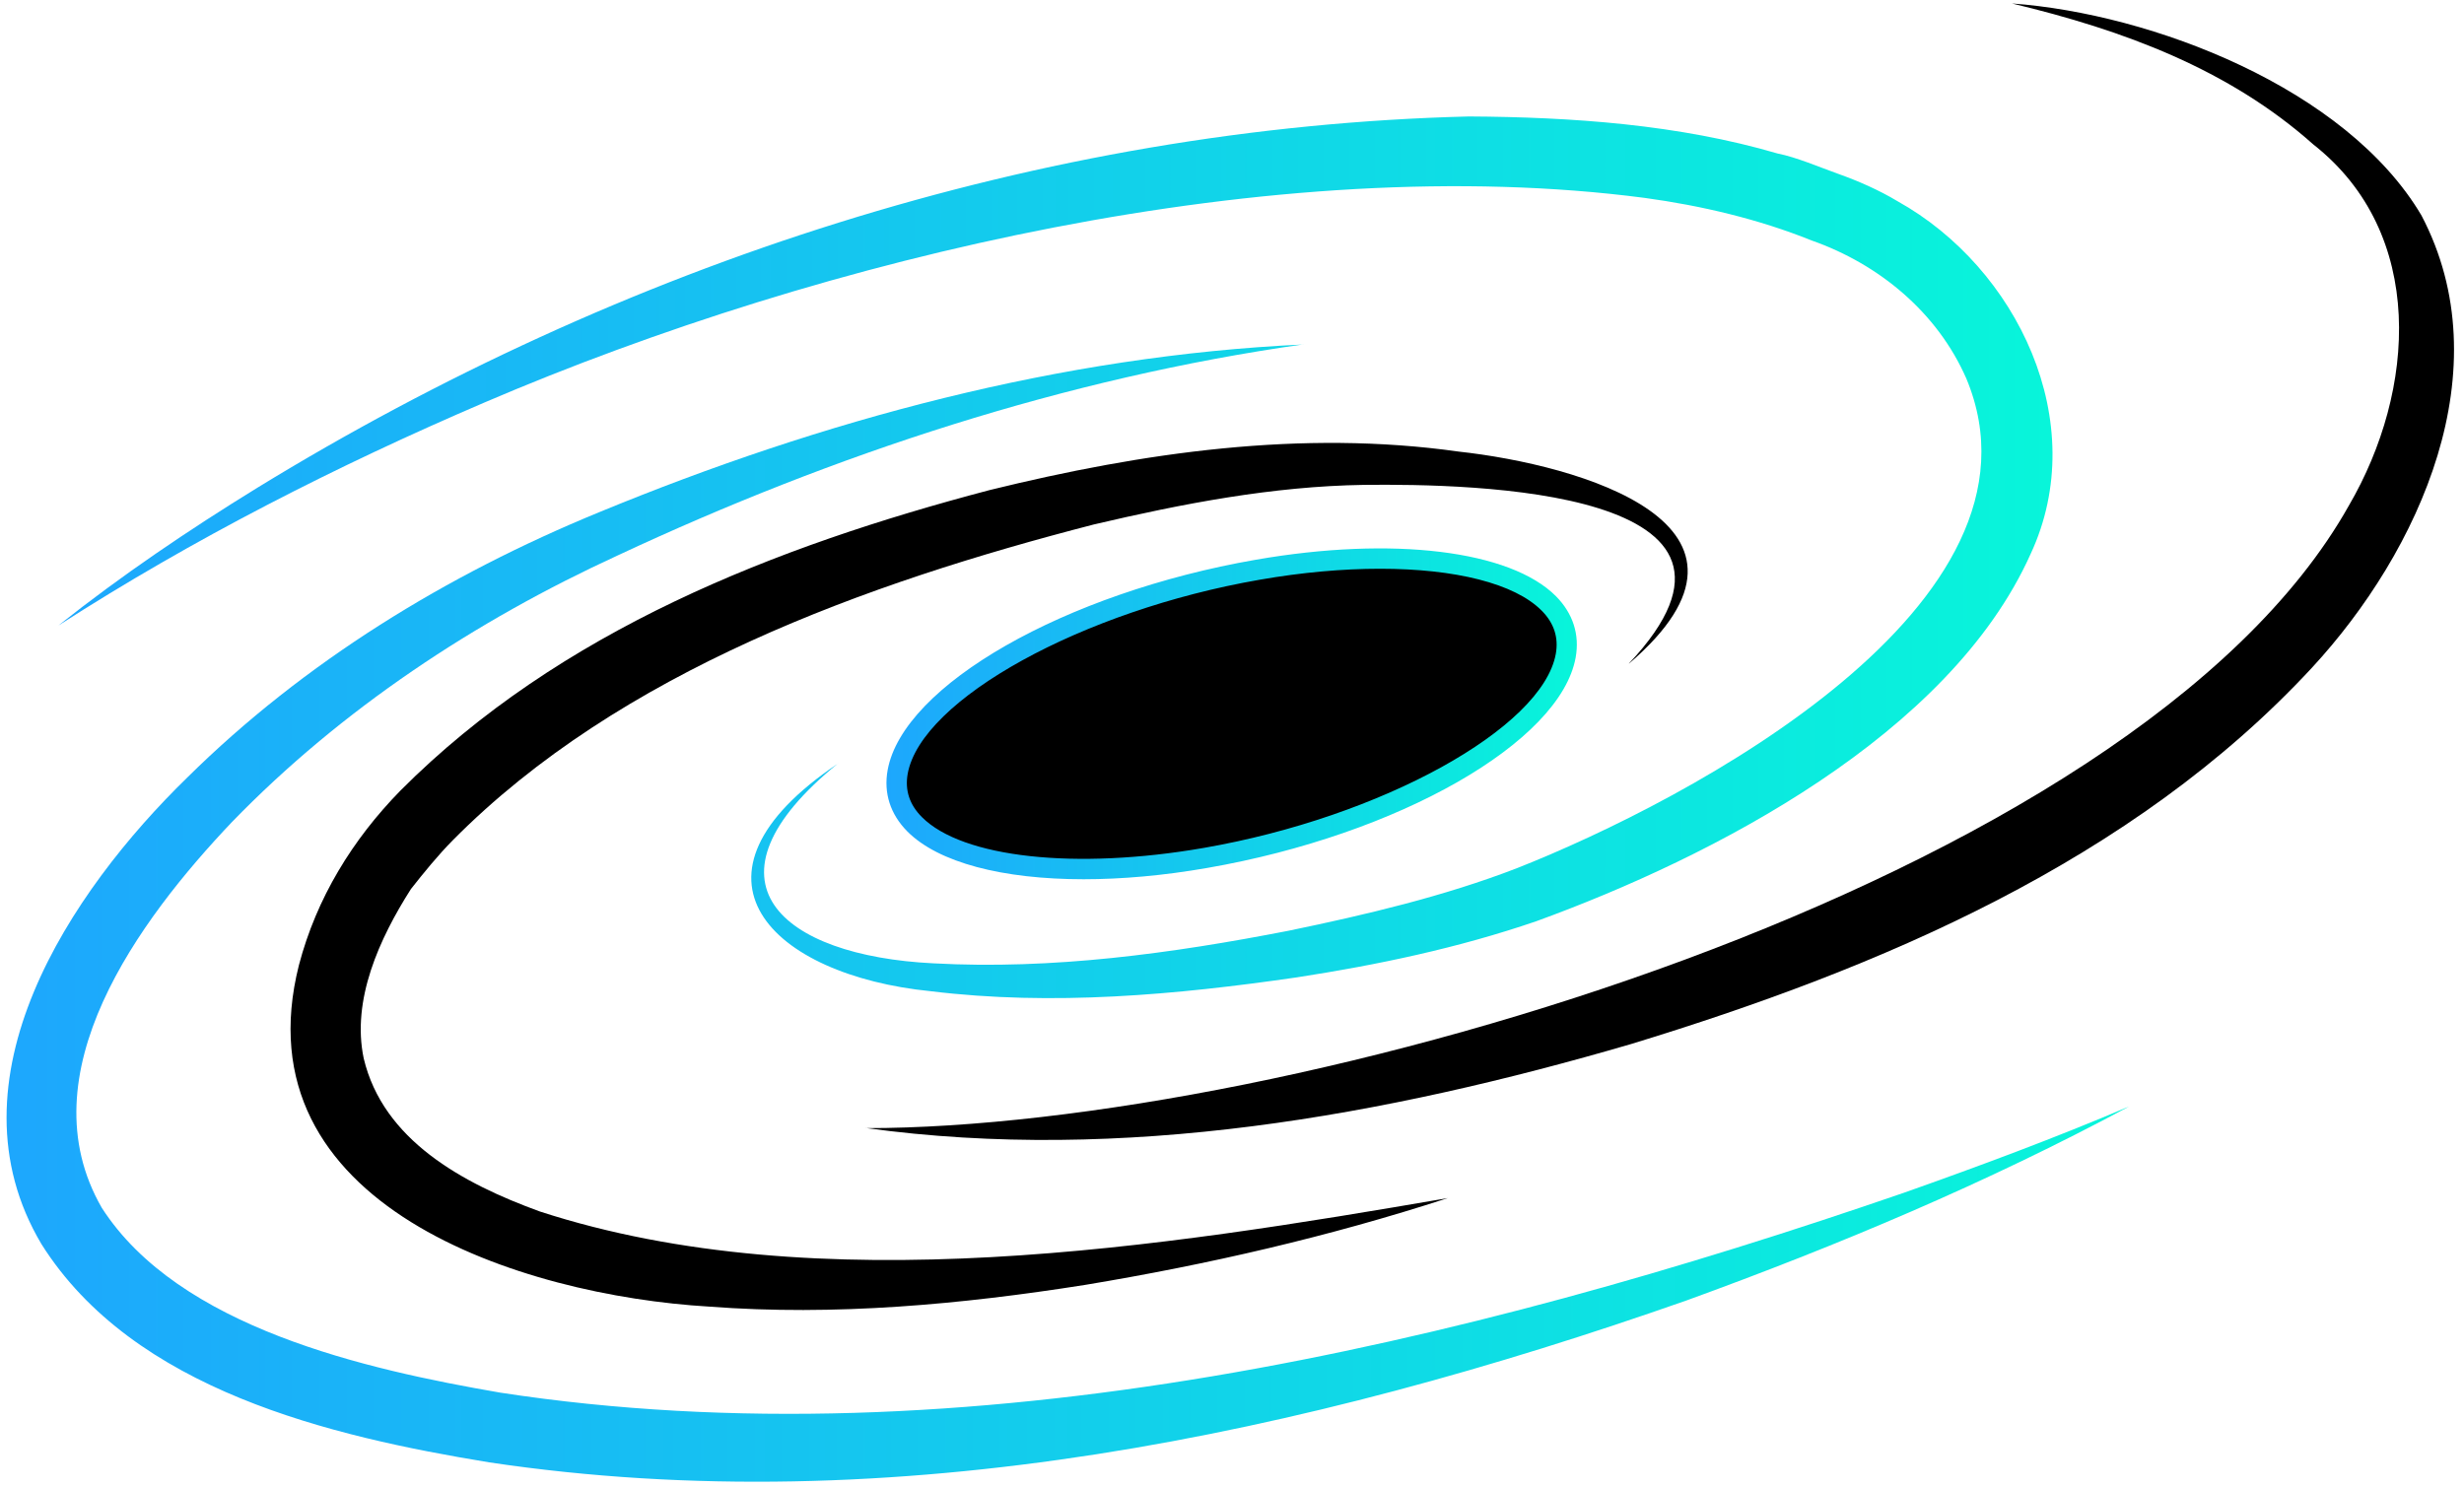
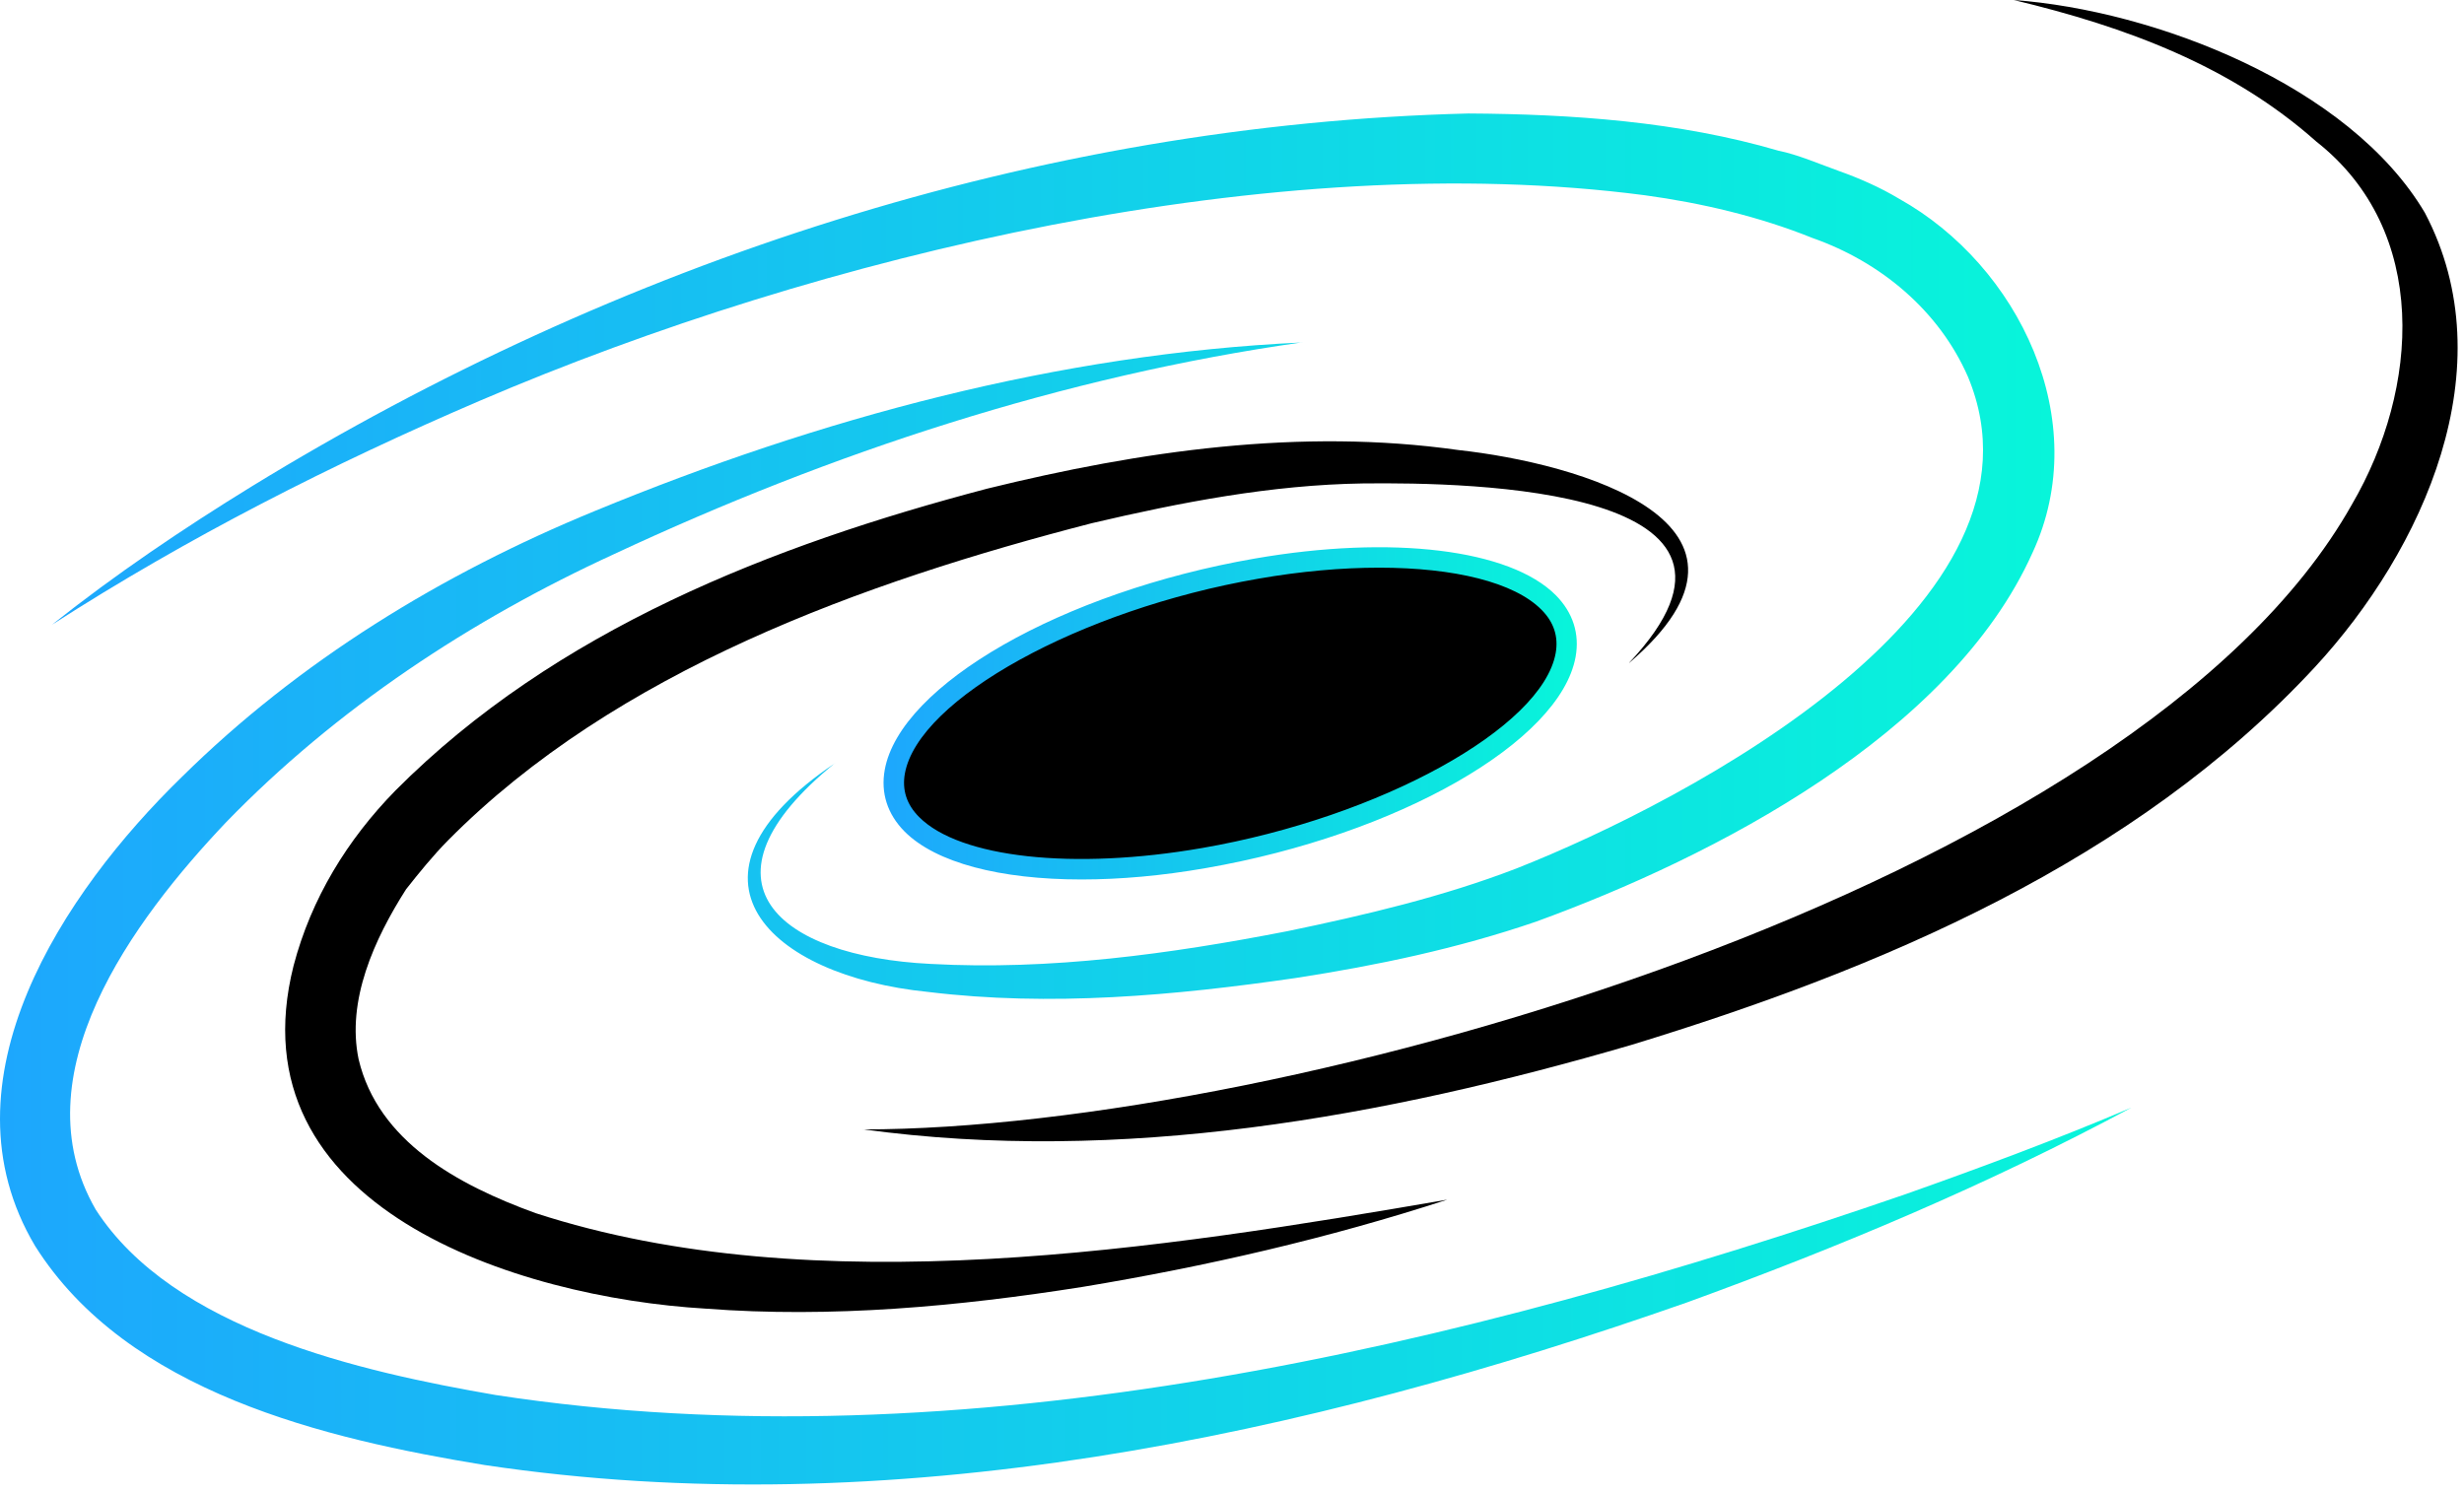
- <svg xmlns="http://www.w3.org/2000/svg" width="242" height="146" viewBox="0 0 242 146" fill="none">
-   <path d="M82.31 74.99C68.04 86.58 76.71 93.9 91.68 94.63C103.36 95.27 115.09 93.66 126.55 91.43C134.19 89.85 141.84 88.04 148.97 85.29C165.82 78.64 202.39 59.37 193.12 37.18C190.29 30.72 184.59 25.96 177.92 23.62C172.71 21.52 167.09 20.2 161.53 19.44C125.34 14.7 80.94 25.24 47.6 39.53C33.13 45.73 18.99 52.92 5.73 61.45C11.93 56.52 18.52 52.07 25.28 47.91C60.98 26.03 102.2 12.49 144.27 11.44C154.38 11.5 164.84 12.22 174.59 15.08C176.43 15.44 178.75 16.44 180.52 17.07C182.46 17.76 184.51 18.65 186.39 19.78C198.08 26.3 205.47 41.47 199.43 54.43C191.46 72.18 168.3 84.16 150.87 90.5C143.19 93.13 135.33 94.78 127.36 96.01C115.49 97.73 103.39 98.83 91.41 97.37C75.79 95.81 65.75 86.12 82.31 75V74.99Z" fill="url(#paint0_linear_923_11369)" />
-   <path d="M159.99 65.17C176.11 48.05 144.61 47.51 133.95 47.63C124.97 47.77 116.17 49.47 107.43 51.52C85.11 57.28 60.89 65.95 44.45 82.56C43.01 84.02 41.62 85.73 40.36 87.33C37.25 92.21 34.52 98.22 35.72 103.96C37.62 111.97 45.37 116.23 53.03 119.01C80.35 127.9 114.18 122.51 142.2 117.69C130.57 121.47 118.63 124.22 106.56 126.22C94.4 128.14 81.97 129.29 69.64 128.35C51.25 127.26 23.38 118.46 29.36 94.8C31.09 88.21 34.63 82.46 39.32 77.67C54.97 61.95 76.16 53.68 97.2 48.14C112.21 44.45 127.83 42.18 143.26 44.36C155.03 45.65 175.91 51.53 160 65.18L159.99 65.17Z" fill="black" />
-   <path d="M85.06 110.82C126.2 110.82 209.65 87.13 230.69 49.67C237.29 38.36 238.32 22.92 227.19 14.18C218.91 6.81 208.61 2.97 197.6 0.34C211.38 1.35 230.43 8.66 237.82 21.16C245.77 36.27 237.67 54.12 227.05 65.61C209.4 84.65 184.57 95.11 160.22 102.55C135.99 109.63 110.26 114.27 85.05 110.81L85.06 110.82Z" fill="black" />
-   <path d="M128 33.83C104.67 37.14 81.98 44.6 60.69 54.55C46.65 61 33.53 69.67 22.78 80.75C13.65 90.37 2.42 105.51 10 118.65C17.57 130.41 35.91 134.52 49.12 136.8C94.87 143.82 143.77 132.07 187.01 117.16C194.45 114.53 201.84 111.78 209.11 108.69C195.16 116.19 180.52 122.34 165.63 127.75C128.21 140.88 87.78 149.59 48.04 143.65C32.44 141.09 13.1 136.55 4.07 122.21C-5.53 106.06 6.92 87.55 18.38 76.39C29.91 64.99 43.91 56.45 58.81 50.33C80.8 41.26 104.2 34.94 128.01 33.84L128 33.83Z" fill="url(#paint1_linear_923_11369)" />
-   <path d="M153.77 64.42C155.19 56.6 141.65 52.81 123.53 55.96C105.41 59.11 89.58 68 88.16 75.81C86.74 83.63 100.28 87.42 118.4 84.27C136.52 81.12 152.35 72.23 153.77 64.42Z" fill="black" />
-   <path d="M106.43 86.37C98.48 86.37 92.16 84.74 89.11 81.67C87.44 79.98 86.77 77.9 87.18 75.64C88.69 67.32 104.58 58.24 123.36 54.98C136.78 52.65 148.34 54.06 152.82 58.57C154.49 60.26 155.16 62.34 154.75 64.6C153.24 72.92 137.35 82 118.57 85.26C114.28 86.01 110.17 86.37 106.43 86.37ZM135.53 55.87C131.89 55.87 127.88 56.22 123.71 56.95C106.3 59.97 90.48 68.7 89.15 76C88.86 77.61 89.32 79.04 90.54 80.26C94.51 84.26 105.64 85.48 118.24 83.29C135.65 80.27 151.47 71.54 152.8 64.24C153.09 62.63 152.63 61.2 151.41 59.98C148.75 57.3 142.89 55.87 135.54 55.87H135.53Z" fill="url(#paint2_linear_923_11369)" />
+ <svg xmlns="http://www.w3.org/2000/svg" width="241" height="146" viewBox="0 0 241 146" fill="none">
+   <path d="M81.666 74.651C67.396 86.241 76.066 93.561 91.036 94.291C102.716 94.931 114.446 93.321 125.906 91.091C133.546 89.511 141.196 87.701 148.326 84.951C165.176 78.301 201.746 59.031 192.476 36.841C189.646 30.381 183.946 25.621 177.276 23.281C172.066 21.181 166.446 19.861 160.886 19.101C124.696 14.361 80.296 24.901 46.956 39.191C32.486 45.391 18.346 52.581 5.086 61.111C11.286 56.181 17.876 51.731 24.636 47.571C60.336 25.691 101.556 12.151 143.626 11.101C153.736 11.161 164.196 11.881 173.946 14.741C175.786 15.101 178.106 16.101 179.876 16.731C181.816 17.421 183.866 18.311 185.746 19.441C197.436 25.961 204.826 41.131 198.786 54.091C190.816 71.841 167.656 83.821 150.226 90.161C142.546 92.791 134.686 94.441 126.716 95.671C114.846 97.391 102.746 98.491 90.766 97.031C75.146 95.471 65.106 85.781 81.666 74.661V74.651Z" fill="url(#paint0_linear_923_11369)" />
+   <path d="M159.346 64.83C175.466 47.71 143.966 47.17 133.306 47.29C124.326 47.43 115.526 49.13 106.786 51.18C84.466 56.94 60.246 65.61 43.806 82.22C42.366 83.68 40.976 85.39 39.716 86.99C36.606 91.87 33.876 97.88 35.076 103.62C36.976 111.63 44.726 115.89 52.386 118.67C79.706 127.56 113.536 122.17 141.556 117.35C129.926 121.13 117.986 123.88 105.916 125.88C93.756 127.8 81.326 128.95 68.996 128.01C50.606 126.92 22.736 118.12 28.716 94.46C30.446 87.87 33.986 82.12 38.676 77.33C54.326 61.61 75.516 53.34 96.556 47.8C111.566 44.11 127.186 41.84 142.616 44.02C154.386 45.31 175.266 51.19 159.356 64.84L159.346 64.83Z" fill="black" />
+   <path d="M84.416 110.48C125.556 110.48 209.006 86.79 230.046 49.33C236.646 38.02 237.676 22.58 226.546 13.84C218.266 6.47 207.966 2.63 196.956 0C210.736 1.01 229.786 8.32 237.176 20.82C245.126 35.93 237.026 53.78 226.406 65.27C208.756 84.31 183.926 94.77 159.576 102.21C135.346 109.29 109.616 113.93 84.406 110.47L84.416 110.48Z" fill="black" />
+   <path d="M127.356 33.49C104.026 36.8 81.336 44.26 60.046 54.21C46.006 60.66 32.886 69.33 22.136 80.41C13.006 90.03 1.776 105.17 9.356 118.31C16.926 130.07 35.266 134.18 48.476 136.46C94.226 143.48 143.126 131.73 186.366 116.82C193.806 114.19 201.196 111.44 208.466 108.35C194.516 115.85 179.876 122 164.986 127.41C127.566 140.54 87.136 149.25 47.396 143.31C31.796 140.75 12.456 136.21 3.426 121.87C-6.174 105.72 6.276 87.21 17.736 76.05C29.266 64.65 43.266 56.11 58.166 49.99C80.156 40.92 103.556 34.6 127.366 33.5L127.356 33.49Z" fill="url(#paint1_linear_923_11369)" />
+   <path d="M153.126 64.08C154.546 56.26 141.006 52.47 122.886 55.62C104.766 58.77 88.936 67.66 87.516 75.47C86.096 83.29 99.635 87.08 117.756 83.93C135.876 80.78 151.706 71.89 153.126 64.08Z" fill="black" />
+   <path d="M105.786 86.03C97.836 86.03 91.516 84.4 88.466 81.33C86.796 79.64 86.126 77.56 86.536 75.3C88.046 66.98 103.936 57.9 122.716 54.64C136.136 52.31 147.696 53.72 152.176 58.23C153.846 59.92 154.516 62 154.106 64.26C152.596 72.58 136.706 81.66 117.926 84.92C113.636 85.67 109.526 86.03 105.786 86.03ZM134.886 55.53C131.246 55.53 127.236 55.88 123.066 56.61C105.656 59.63 89.836 68.36 88.506 75.66C88.216 77.27 88.676 78.7 89.896 79.92C93.866 83.92 104.996 85.14 117.596 82.95C135.006 79.93 150.826 71.2 152.156 63.9C152.446 62.29 151.986 60.86 150.766 59.64C148.106 56.96 142.246 55.53 134.896 55.53H134.886Z" fill="url(#paint2_linear_923_11369)" />
  <defs>
-     <linearGradient id="paint0_linear_923_11369" x1="5.72" y1="54.73" x2="201.58" y2="54.73" gradientUnits="userSpaceOnUse">
+     <linearGradient id="paint0_linear_923_11369" x1="5.076" y1="54.391" x2="200.936" y2="54.391" gradientUnits="userSpaceOnUse">
      <stop stop-color="#1DA7FD" />
      <stop offset="1" stop-color="#08F5DA" />
    </linearGradient>
-     <linearGradient id="paint1_linear_923_11369" x1="0.63" y1="89.68" x2="209.1" y2="89.68" gradientUnits="userSpaceOnUse">
+     <linearGradient id="paint1_linear_923_11369" x1="-0.014" y1="89.34" x2="208.456" y2="89.34" gradientUnits="userSpaceOnUse">
      <stop stop-color="#1DA7FD" />
      <stop offset="1" stop-color="#08F5DA" />
    </linearGradient>
-     <linearGradient id="paint2_linear_923_11369" x1="87.06" y1="70.12" x2="154.88" y2="70.12" gradientUnits="userSpaceOnUse">
+     <linearGradient id="paint2_linear_923_11369" x1="86.416" y1="69.78" x2="154.236" y2="69.78" gradientUnits="userSpaceOnUse">
      <stop stop-color="#1DA7FD" />
      <stop offset="1" stop-color="#08F5DA" />
    </linearGradient>
  </defs>
</svg>
